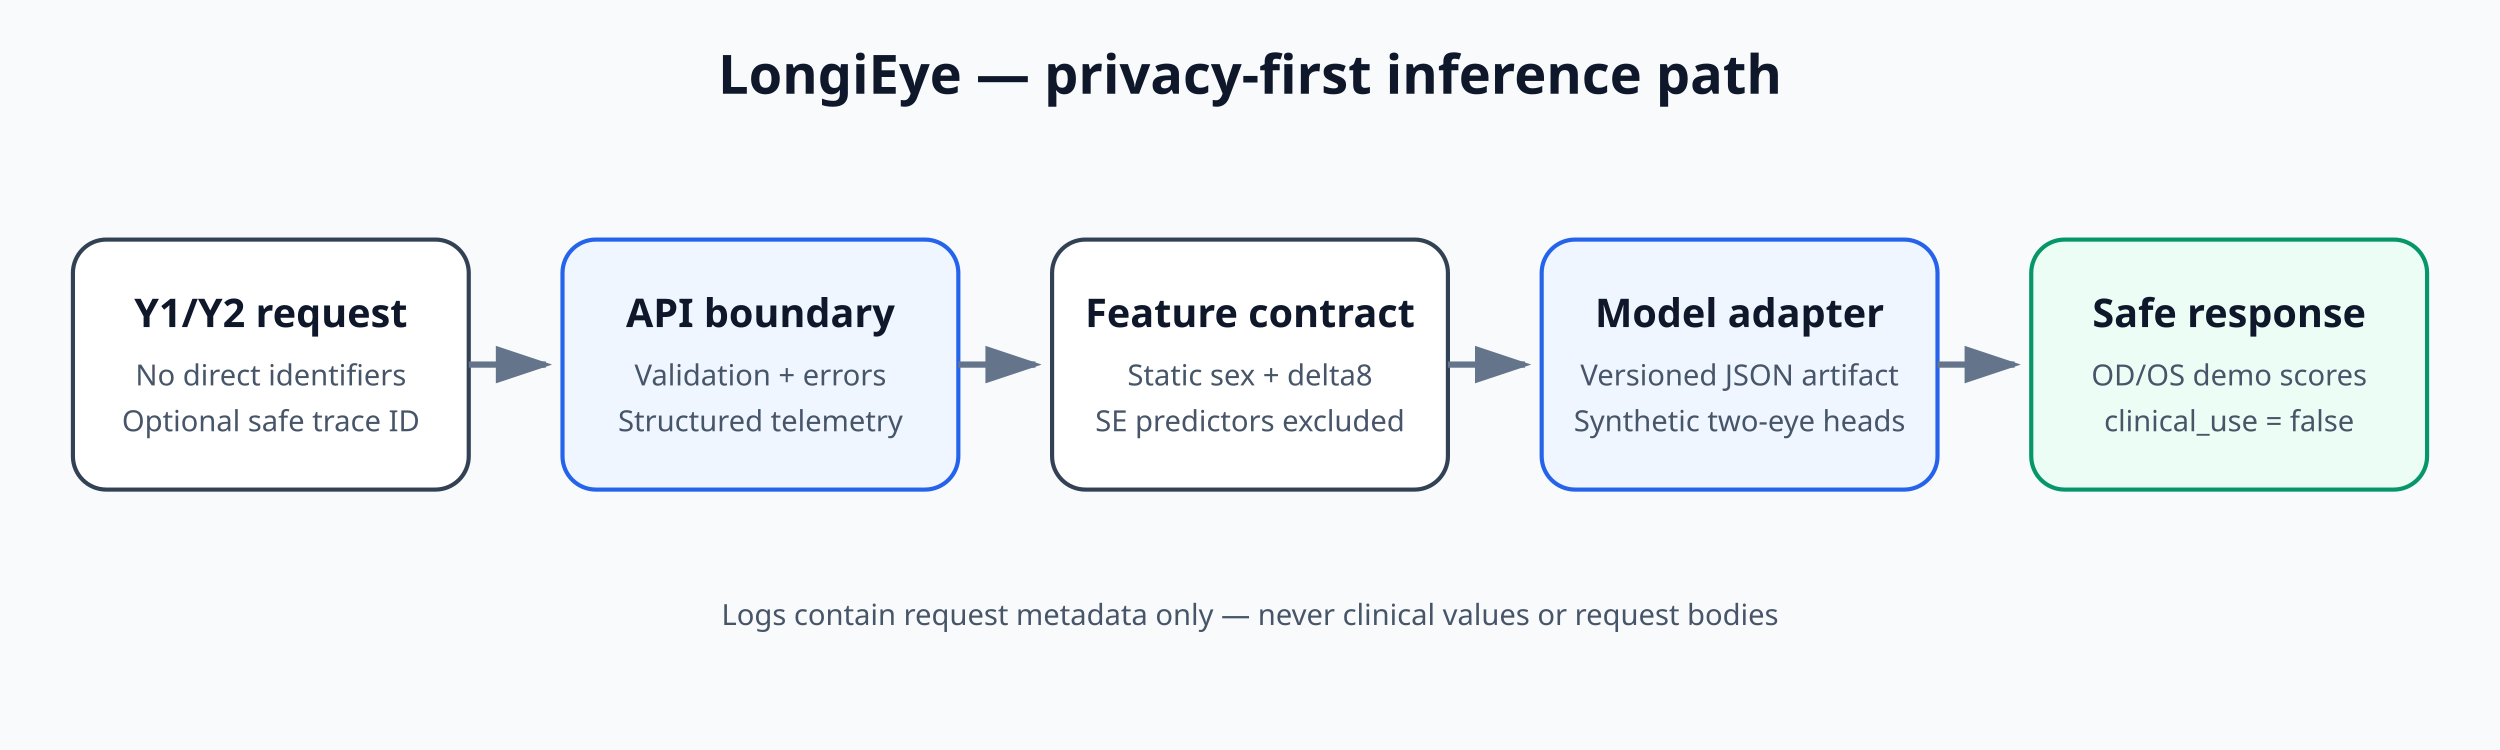
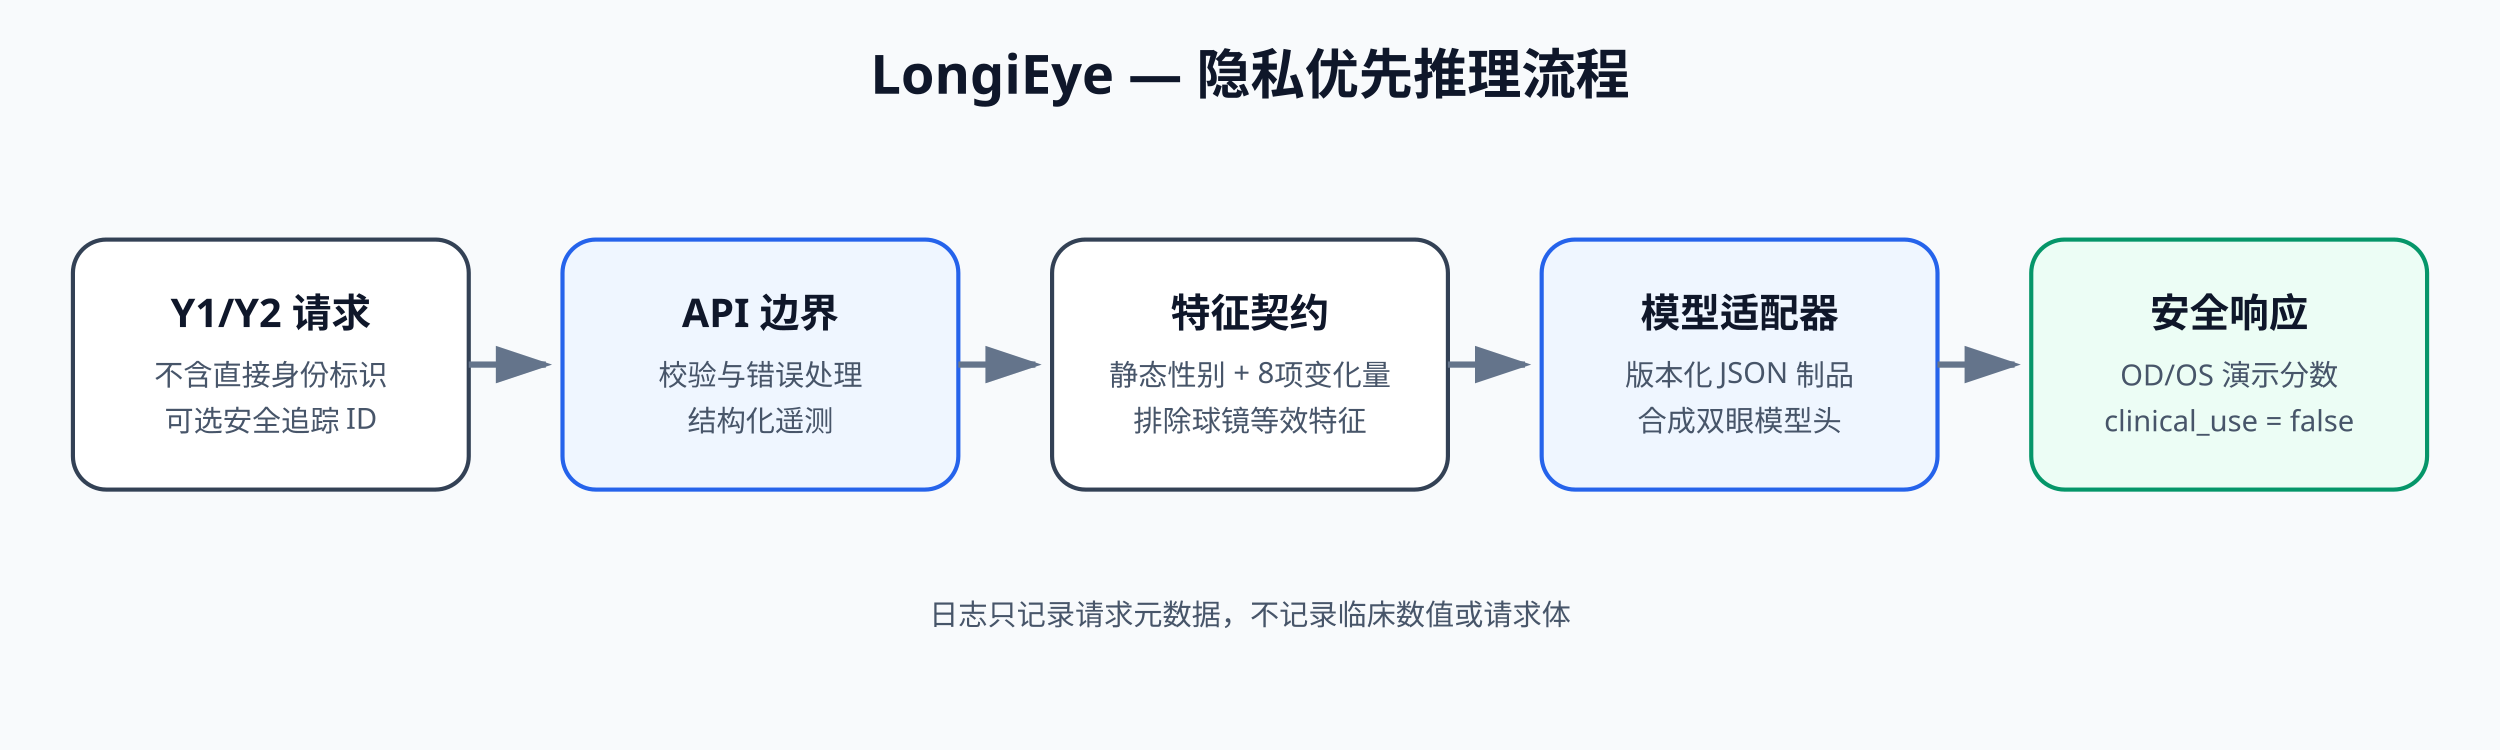
<svg xmlns="http://www.w3.org/2000/svg" width="1200" height="360" viewBox="0 0 1200 360" role="img" aria-labelledby="title desc">
  <defs>
    <style>
      .bg { fill: #f8fafc; }
      .box { fill: #ffffff; stroke: #334155; stroke-width: 2; rx: 16; }
      .accent { fill: #eff6ff; stroke: #2563eb; stroke-width: 2; rx: 16; }
      .safe { fill: #ecfdf5; stroke: #059669; stroke-width: 2; rx: 16; }
      .text { font: 600 19px system-ui, sans-serif; fill: #0f172a; text-anchor: middle; }
      .small { font: 14px system-ui, sans-serif; fill: #475569; text-anchor: middle; }
      .arrow { stroke: #64748b; stroke-width: 3; fill: none; marker-end: url(#head); }
    </style>
    <marker id="head" markerWidth="10" markerHeight="10" refX="8" refY="3" orient="auto">
      <path d="M0,0 L0,6 L9,3 z" fill="#64748b" />
    </marker>
  </defs>
  <rect class="bg" width="1200" height="360" />
-   <text x="600" y="45" class="text" style="font-size:26px">LongiEye — privacy-first inference path</text>
+   <text x="600" y="45" class="text" style="font-size:26px">LongiEye — 隐私优先推理流程</text>
  <rect x="35" y="115" width="190" height="120" class="box" />
-   <text x="130" y="157" class="text">Y1/Y2 request</text>
-   <text x="130" y="185" class="small">No direct identifiers</text>
-   <text x="130" y="207" class="small">Optional safe trace ID</text>
+   <text x="130" y="157" class="text">Y1/Y2 请求</text>
+   <text x="130" y="185" class="small">不含直接身份标识</text>
+   <text x="130" y="207" class="small">可选安全追踪 ID</text>
  <rect x="270" y="115" width="190" height="120" class="accent" />
-   <text x="365" y="157" class="text">API boundary</text>
-   <text x="365" y="185" class="small">Validation + errors</text>
-   <text x="365" y="207" class="small">Structured telemetry</text>
+   <text x="365" y="157" class="text">API 边界</text>
+   <text x="365" y="185" class="small">校验与错误处理</text>
+   <text x="365" y="207" class="small">结构化遥测</text>
  <rect x="505" y="115" width="190" height="120" class="box" />
-   <text x="600" y="157" class="text">Feature contract</text>
-   <text x="600" y="185" class="small">Static sex + delta8</text>
-   <text x="600" y="207" class="small">SE predictors excluded</text>
+   <text x="600" y="157" class="text">特征契约</text>
+   <text x="600" y="185" class="small">静态性别 + 8项变化量</text>
+   <text x="600" y="207" class="small">排除球镜等效特征</text>
  <rect x="740" y="115" width="190" height="120" class="accent" />
-   <text x="835" y="157" class="text">Model adapter</text>
-   <text x="835" y="185" class="small">Versioned JSON artifact</text>
-   <text x="835" y="207" class="small">Synthetic two-eye heads</text>
+   <text x="835" y="157" class="text">模型适配器</text>
+   <text x="835" y="185" class="small">版本化 JSON 制品</text>
+   <text x="835" y="207" class="small">合成双眼模型头</text>
  <rect x="975" y="115" width="190" height="120" class="safe" />
-   <text x="1070" y="157" class="text">Safe response</text>
-   <text x="1070" y="185" class="small">OD/OS demo scores</text>
+   <text x="1070" y="157" class="text">安全响应</text>
+   <text x="1070" y="185" class="small">OD/OS 演示分数</text>
  <text x="1070" y="207" class="small">clinical_use = false</text>
  <path d="M225 175 H262" class="arrow" />
  <path d="M460 175 H497" class="arrow" />
  <path d="M695 175 H732" class="arrow" />
  <path d="M930 175 H967" class="arrow" />
-   <text x="600" y="300" class="small">Logs contain request metadata only — never clinical values or request bodies</text>
+   <text x="600" y="300" class="small">日志只记录请求元数据，不记录临床数值或请求体</text>
</svg>
